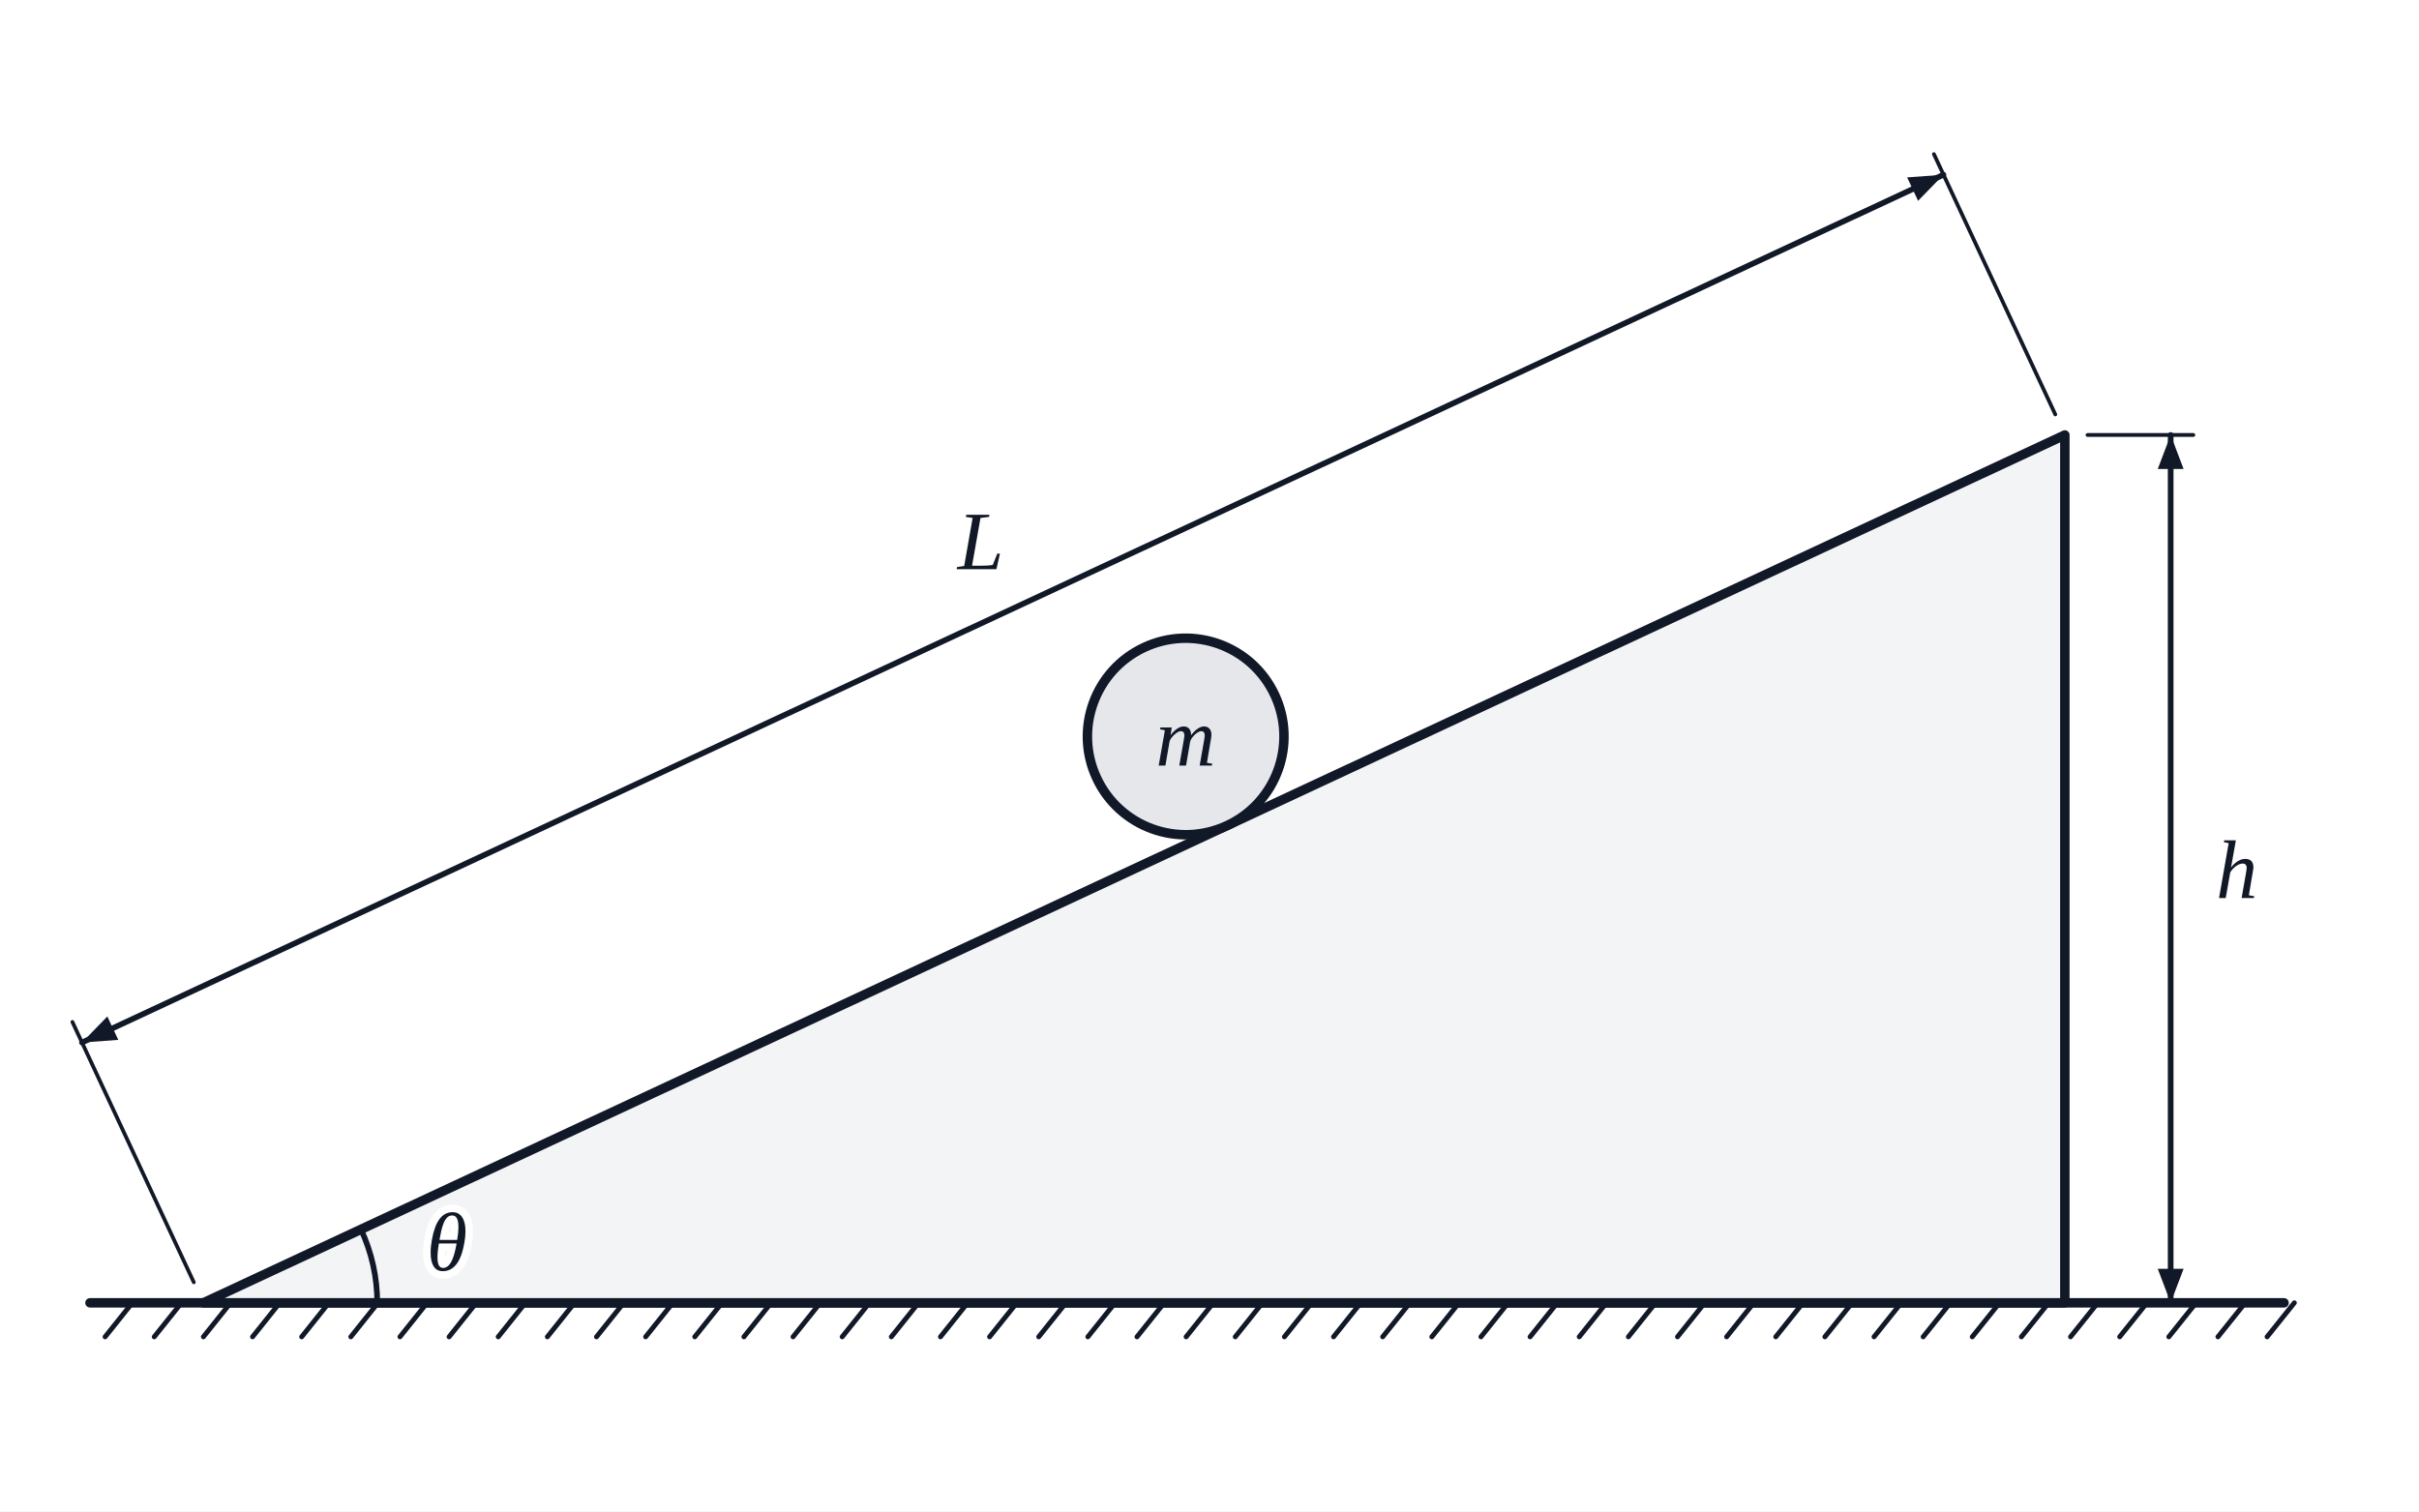
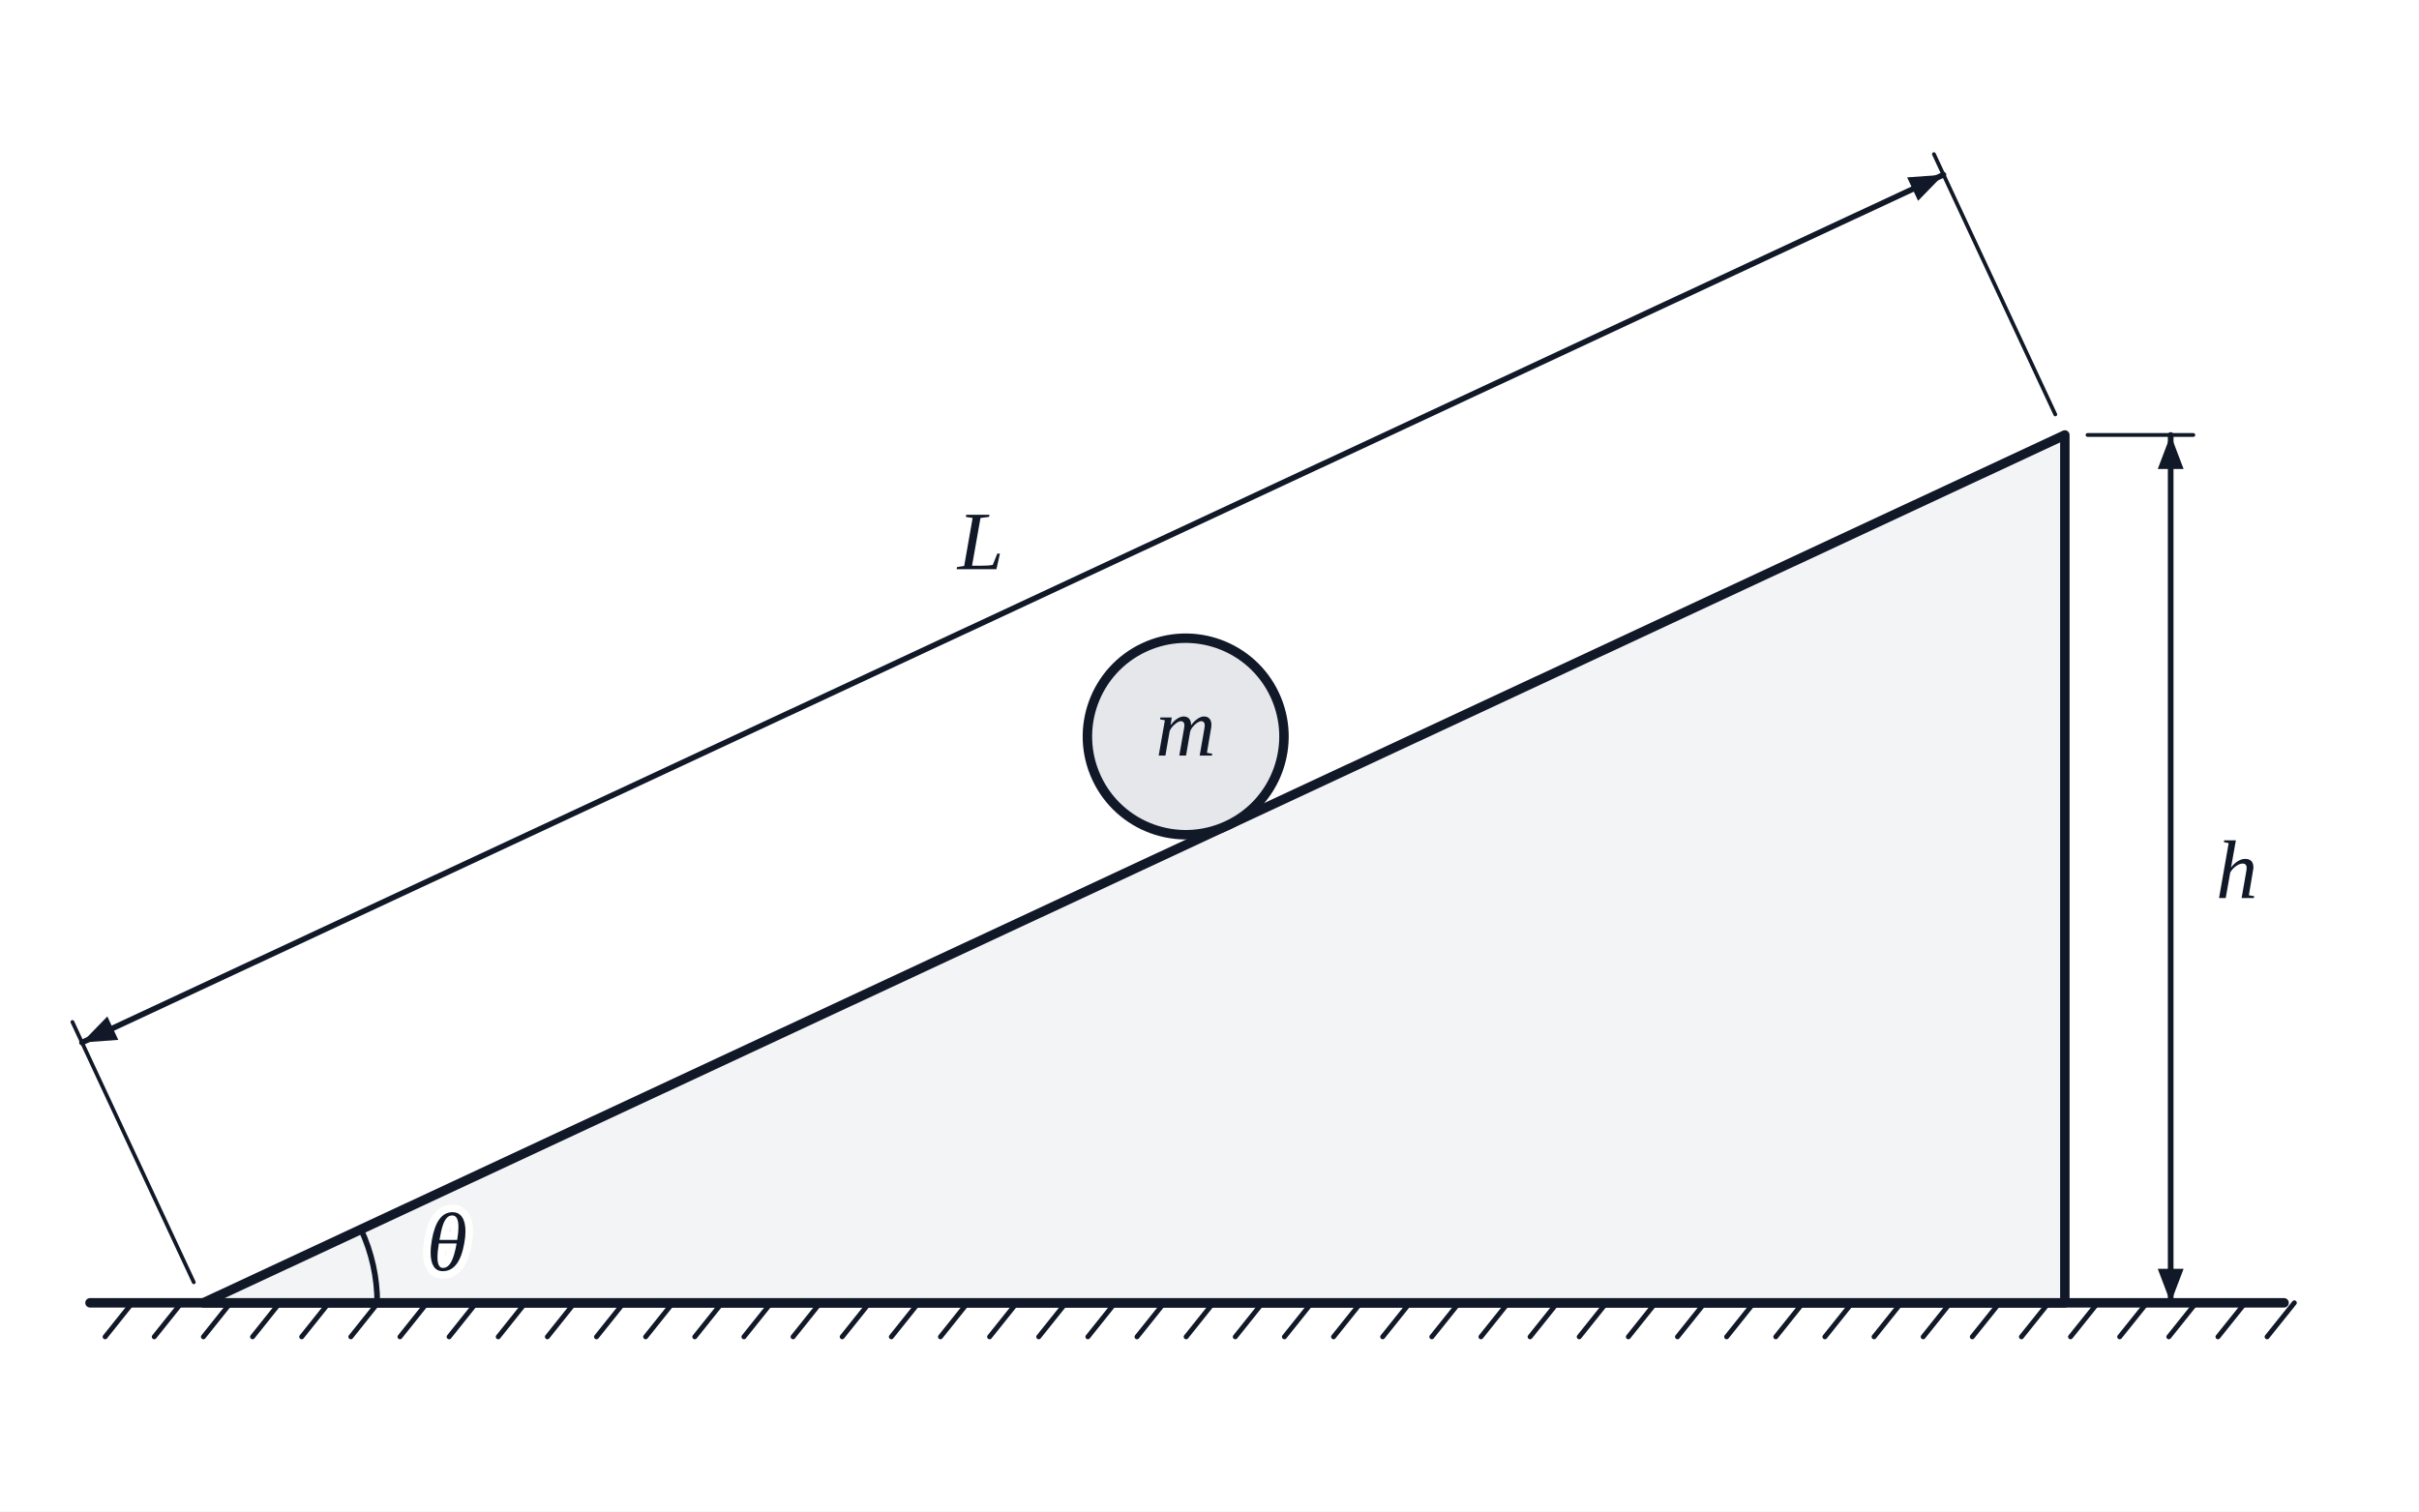
<svg xmlns="http://www.w3.org/2000/svg" viewBox="0 0 640 400" width="640" height="400" role="img" aria-label="A ball on an inclined plane at 25°" id="g-inclined-plane">
  <rect class="paper" width="640" height="400" fill="#fff">
</rect>
  <g stroke-linecap="round">
    <line x1="23.81" y1="344.77" x2="604.3" y2="344.77" stroke="#111827" stroke-width="2.5">
</line>
    <line x1="35.01" y1="344.77" x2="27.81" y2="353.77" stroke="#111827" stroke-width="1.3">
</line>
    <line x1="48.01" y1="344.77" x2="40.81" y2="353.77" stroke="#111827" stroke-width="1.3">
</line>
    <line x1="61.01" y1="344.77" x2="53.81" y2="353.77" stroke="#111827" stroke-width="1.3">
</line>
    <line x1="74.01" y1="344.77" x2="66.82" y2="353.77" stroke="#111827" stroke-width="1.3">
</line>
    <line x1="87.01" y1="344.77" x2="79.82" y2="353.77" stroke="#111827" stroke-width="1.3">
</line>
    <line x1="100.01" y1="344.77" x2="92.82" y2="353.77" stroke="#111827" stroke-width="1.3">
</line>
    <line x1="113.01" y1="344.77" x2="105.82" y2="353.77" stroke="#111827" stroke-width="1.3">
</line>
    <line x1="126.01" y1="344.77" x2="118.82" y2="353.77" stroke="#111827" stroke-width="1.3">
</line>
    <line x1="139.01" y1="344.77" x2="131.82" y2="353.77" stroke="#111827" stroke-width="1.3">
</line>
    <line x1="152.01" y1="344.77" x2="144.82" y2="353.77" stroke="#111827" stroke-width="1.3">
</line>
    <line x1="165.02" y1="344.77" x2="157.82" y2="353.77" stroke="#111827" stroke-width="1.3">
</line>
    <line x1="178.02" y1="344.77" x2="170.82" y2="353.77" stroke="#111827" stroke-width="1.3">
</line>
    <line x1="191.02" y1="344.77" x2="183.82" y2="353.77" stroke="#111827" stroke-width="1.3">
</line>
    <line x1="204.02" y1="344.77" x2="196.82" y2="353.77" stroke="#111827" stroke-width="1.3">
</line>
    <line x1="217.02" y1="344.77" x2="209.82" y2="353.77" stroke="#111827" stroke-width="1.3">
</line>
    <line x1="230.02" y1="344.77" x2="222.82" y2="353.77" stroke="#111827" stroke-width="1.3">
</line>
    <line x1="243.02" y1="344.77" x2="235.82" y2="353.77" stroke="#111827" stroke-width="1.3">
</line>
    <line x1="256.02" y1="344.77" x2="248.82" y2="353.77" stroke="#111827" stroke-width="1.3">
</line>
    <line x1="269.02" y1="344.77" x2="261.82" y2="353.77" stroke="#111827" stroke-width="1.3">
</line>
    <line x1="282.02" y1="344.77" x2="274.82" y2="353.77" stroke="#111827" stroke-width="1.3">
</line>
    <line x1="295.02" y1="344.77" x2="287.82" y2="353.77" stroke="#111827" stroke-width="1.3">
</line>
    <line x1="308.02" y1="344.77" x2="300.82" y2="353.77" stroke="#111827" stroke-width="1.3">
</line>
    <line x1="321.02" y1="344.77" x2="313.82" y2="353.77" stroke="#111827" stroke-width="1.3">
</line>
    <line x1="334.02" y1="344.77" x2="326.82" y2="353.77" stroke="#111827" stroke-width="1.3">
</line>
    <line x1="347.02" y1="344.77" x2="339.82" y2="353.77" stroke="#111827" stroke-width="1.3">
</line>
    <line x1="360.02" y1="344.77" x2="352.82" y2="353.77" stroke="#111827" stroke-width="1.3">
</line>
    <line x1="373.02" y1="344.77" x2="365.82" y2="353.77" stroke="#111827" stroke-width="1.3">
</line>
    <line x1="386.02" y1="344.77" x2="378.82" y2="353.77" stroke="#111827" stroke-width="1.3">
</line>
    <line x1="399.02" y1="344.77" x2="391.82" y2="353.77" stroke="#111827" stroke-width="1.3">
</line>
    <line x1="412.02" y1="344.77" x2="404.82" y2="353.77" stroke="#111827" stroke-width="1.3">
</line>
    <line x1="425.02" y1="344.77" x2="417.82" y2="353.77" stroke="#111827" stroke-width="1.3">
</line>
    <line x1="438.02" y1="344.77" x2="430.82" y2="353.77" stroke="#111827" stroke-width="1.3">
</line>
    <line x1="451.02" y1="344.77" x2="443.82" y2="353.77" stroke="#111827" stroke-width="1.3">
</line>
    <line x1="464.02" y1="344.77" x2="456.82" y2="353.77" stroke="#111827" stroke-width="1.3">
</line>
    <line x1="477.02" y1="344.77" x2="469.82" y2="353.77" stroke="#111827" stroke-width="1.3">
</line>
    <line x1="490.02" y1="344.77" x2="482.82" y2="353.77" stroke="#111827" stroke-width="1.3">
</line>
    <line x1="503.02" y1="344.77" x2="495.82" y2="353.77" stroke="#111827" stroke-width="1.3">
</line>
    <line x1="516.02" y1="344.77" x2="508.82" y2="353.77" stroke="#111827" stroke-width="1.3">
</line>
    <line x1="529.02" y1="344.77" x2="521.81" y2="353.77" stroke="#111827" stroke-width="1.3">
</line>
    <line x1="542.02" y1="344.77" x2="534.81" y2="353.77" stroke="#111827" stroke-width="1.3">
</line>
    <line x1="555.02" y1="344.77" x2="547.81" y2="353.77" stroke="#111827" stroke-width="1.3">
</line>
    <line x1="568.02" y1="344.77" x2="560.81" y2="353.77" stroke="#111827" stroke-width="1.3">
</line>
    <line x1="581.02" y1="344.77" x2="573.81" y2="353.77" stroke="#111827" stroke-width="1.3">
</line>
    <line x1="594.02" y1="344.77" x2="586.81" y2="353.77" stroke="#111827" stroke-width="1.3">
</line>
    <line x1="607.02" y1="344.77" x2="599.81" y2="353.77" stroke="#111827" stroke-width="1.3">
</line>
    <path d="M53.81,344.77 L546.3,344.77 L546.3,115.11 Z" fill="#f3f4f6" stroke="#111827" stroke-width="2.5" stroke-linejoin="round">
</path>
    <path d="M46,0 A46,46 0 0 0 41.69,-19.44" transform="translate(53.81 344.77)" fill="none" stroke="#111827" stroke-width="1.5">
</path>
    <g transform="translate(324.69 218.46) rotate(-25)">
      <circle cx="0" cy="-26" r="26" fill="#e5e7eb" stroke="#111827" stroke-width="2.5">
</circle>
    </g>
    <line x1="51.27" y1="339.33" x2="19.16" y2="270.45" stroke="#111827" stroke-width="1">
</line>
    <line x1="543.77" y1="109.67" x2="511.66" y2="40.79" stroke="#111827" stroke-width="1">
</line>
    <line x1="552.3" y1="115.11" x2="580.3" y2="115.11" stroke="#111827" stroke-width="1">
</line>
    <line x1="21.69" y1="275.89" x2="514.18" y2="46.24" stroke="#111827" stroke-width="1.5">
</line>
    <polygon points="21.69,275.89 31.292,275.186 28.401,268.987" fill="#111827">
</polygon>
    <polygon points="514.18,46.24 507.469,53.143 504.578,46.944" fill="#111827">
</polygon>
    <line x1="574.3" y1="344.77" x2="574.3" y2="115.11" stroke="#111827" stroke-width="1.5">
</line>
    <polygon points="574.3,344.77 577.72,335.77 570.88,335.77" fill="#111827">
</polygon>
    <polygon points="574.3,115.11 577.72,124.11 570.88,124.11" fill="#111827">
</polygon>
  </g>
  <text x="118.26" y="336.18" text-anchor="middle" font-family="'Times New Roman', Times, serif" font-size="22" fill="#111827" stroke="#fff" stroke-width="4" stroke-linejoin="round" paint-order="stroke">
    <tspan>
      <tspan font-style="italic">θ</tspan>
    </tspan>
  </text>
-   <text x="313.7" y="202.6" text-anchor="middle" font-family="'Times New Roman', Times, serif" font-size="22" fill="#111827" stroke-linejoin="round" paint-order="stroke">
+   <text x="313.7" y="199.96" text-anchor="middle" font-family="'Times New Roman', Times, serif" font-size="22" fill="#111827" stroke-linejoin="round" paint-order="stroke">
    <tspan>
      <tspan font-style="italic">m</tspan>
    </tspan>
  </text>
  <text x="259.48" y="150.63" text-anchor="middle" font-family="'Times New Roman', Times, serif" font-size="22" fill="#111827" stroke="#fff" stroke-width="4" stroke-linejoin="round" paint-order="stroke">
    <tspan>
      <tspan font-style="italic">L</tspan>
    </tspan>
  </text>
  <text x="586.3" y="237.65" text-anchor="start" font-family="'Times New Roman', Times, serif" font-size="22" fill="#111827" stroke="#fff" stroke-width="4" stroke-linejoin="round" paint-order="stroke">
    <tspan>
      <tspan font-style="italic">h</tspan>
    </tspan>
  </text>
</svg>
